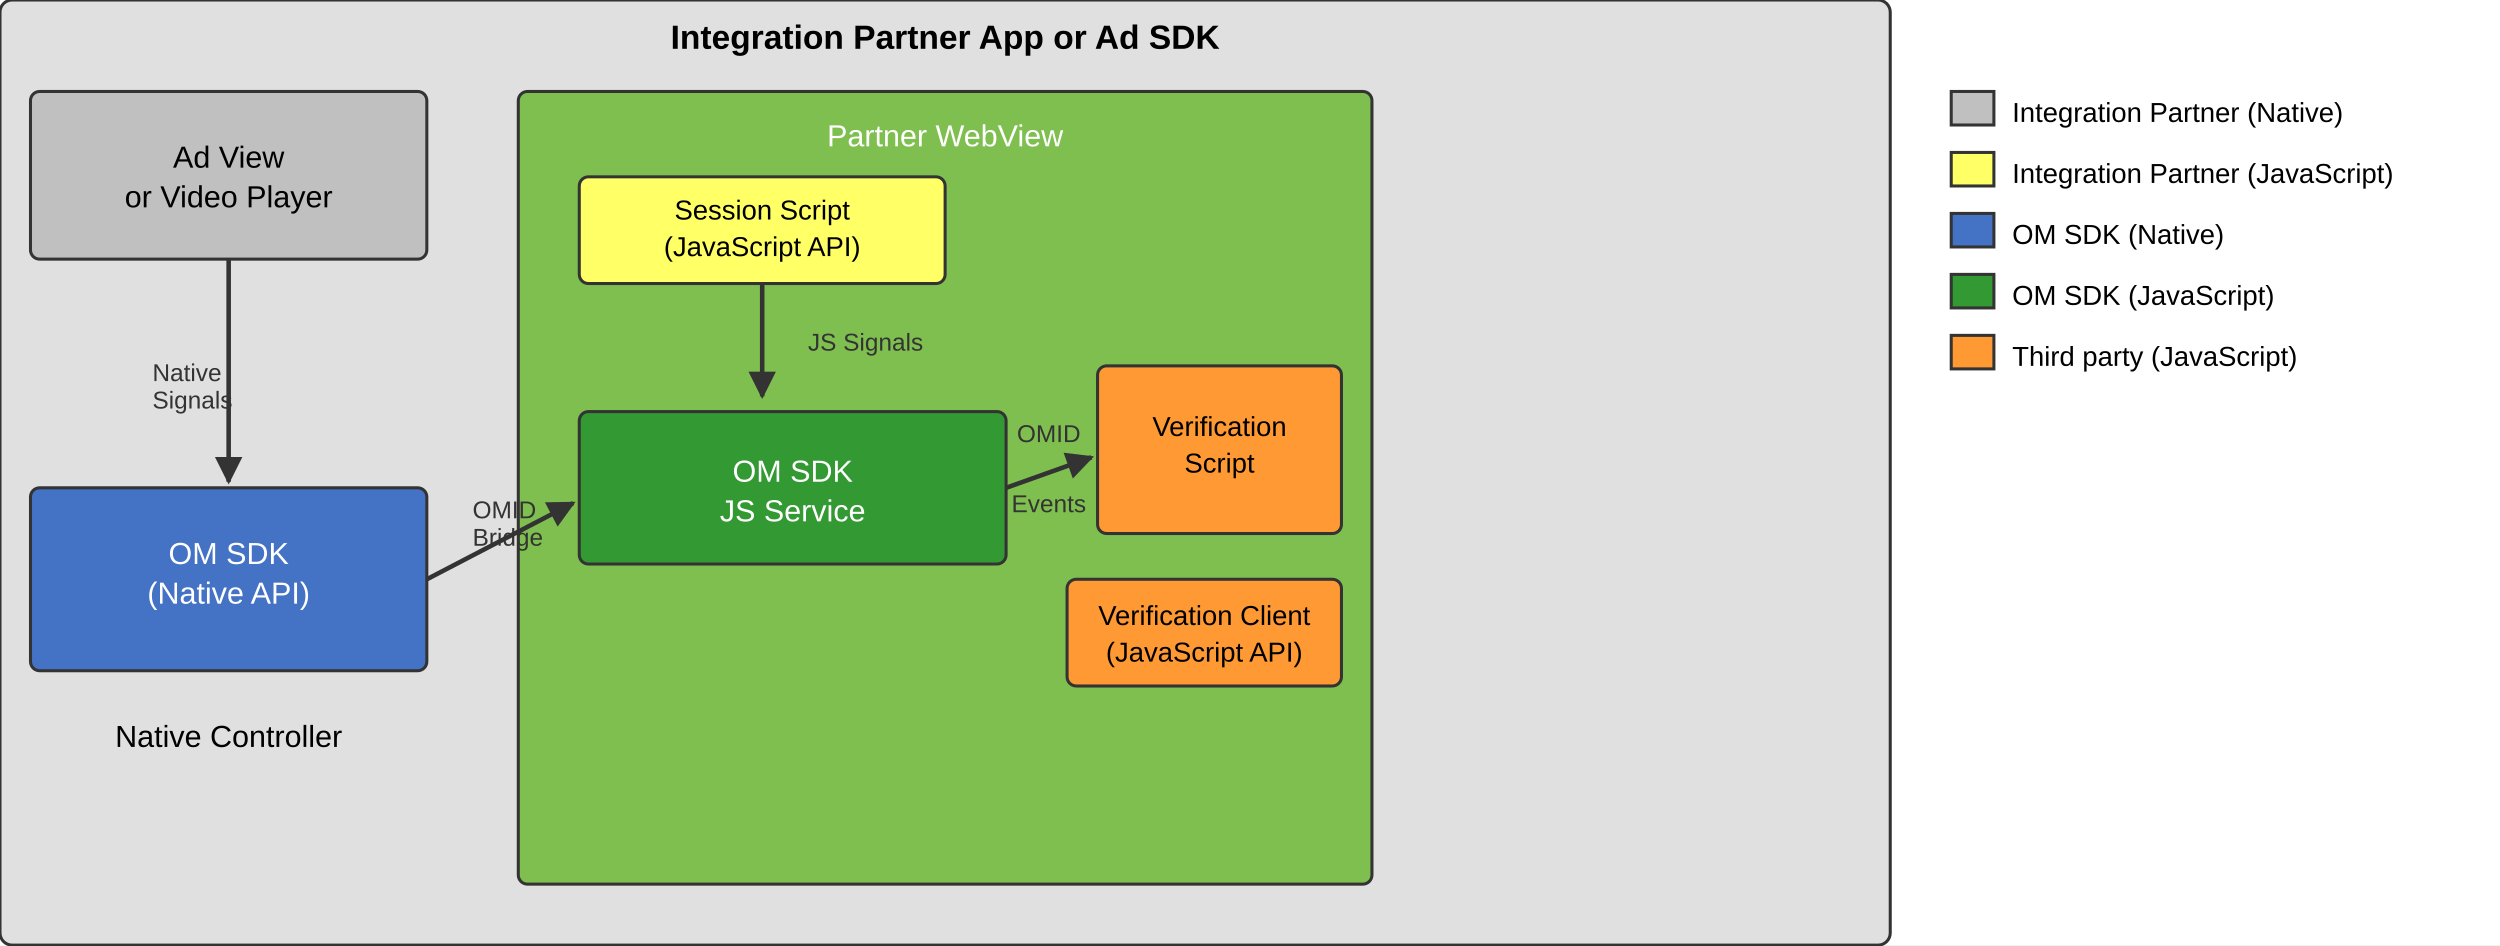
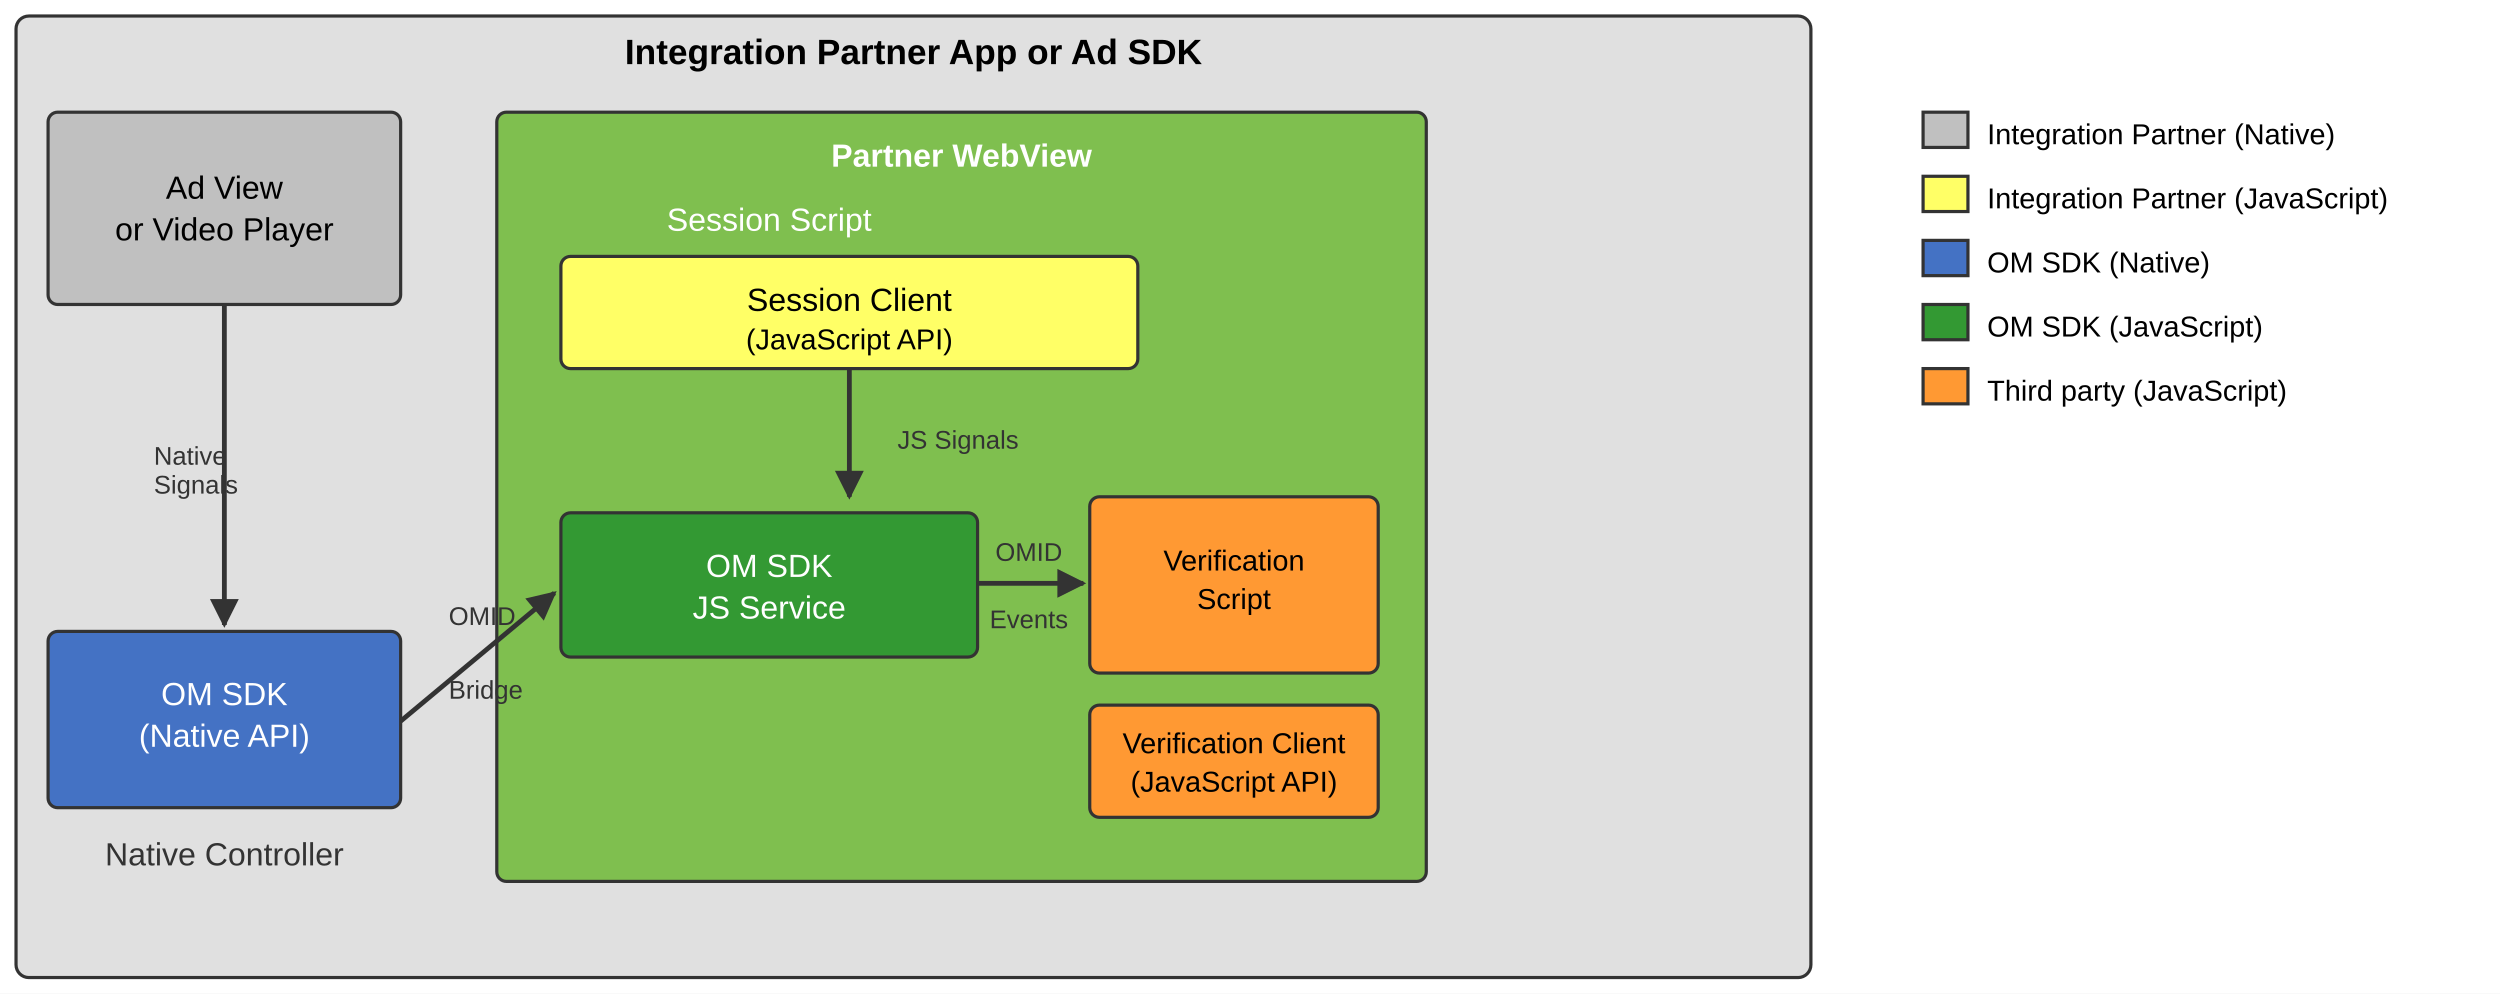
- <svg xmlns="http://www.w3.org/2000/svg" viewBox="0 0 820 310" font-family="Arial, sans-serif" font-size="11">
-   <rect x="0" y="0" width="820" height="310" fill="white" />
+ <svg xmlns="http://www.w3.org/2000/svg" viewBox="0 0 780 310" font-family="Arial, sans-serif" font-size="11">
+   <rect x="0" y="0" width="780" height="310" fill="white" />
  <defs>
    <marker id="arrow" viewBox="0 0 10 10" refX="9" refY="5" markerWidth="6" markerHeight="6" orient="auto-start-reverse">
      <path d="M 0 0 L 10 5 L 0 10 z" fill="#333" />
    </marker>
  </defs>
-   <rect x="0" y="0" width="620" height="310" fill="#e0e0e0" stroke="#333" rx="4" />
-   <text x="310" y="16" text-anchor="middle" font-size="11" font-weight="bold">Integration Partner App or Ad SDK</text>
-   <rect x="10" y="30" width="130" height="55" fill="#c0c0c0" stroke="#333" rx="3" />
-   <text x="75" y="55" text-anchor="middle" font-size="10">Ad View</text>
-   <text x="75" y="68" text-anchor="middle" font-size="10">or Video Player</text>
-   <rect x="10" y="160" width="130" height="60" fill="#4472c4" stroke="#333" rx="3" />
-   <text x="75" y="185" text-anchor="middle" fill="white" font-size="10">OM SDK</text>
-   <text x="75" y="198" text-anchor="middle" fill="white" font-size="10">(Native API)</text>
-   <text x="75" y="245" text-anchor="middle" font-size="10">Native Controller</text>
-   <line x1="75" y1="85" x2="75" y2="158" stroke="#333" stroke-width="1.5" marker-end="url(#arrow)" />
-   <text x="50" y="125" font-size="8" fill="#333">Native</text>
-   <text x="50" y="134" font-size="8" fill="#333">Signals</text>
-   <rect x="170" y="30" width="280" height="260" fill="#7fbf4f" stroke="#333" rx="3" />
-   <text x="310" y="48" text-anchor="middle" fill="white" font-size="10">Partner WebView</text>
-   <rect x="190" y="58" width="120" height="35" fill="#ffff66" stroke="#333" rx="3" />
-   <text x="250" y="72" text-anchor="middle" font-size="9">Session Script</text>
-   <text x="250" y="84" text-anchor="middle" font-size="9">(JavaScript API)</text>
-   <line x1="250" y1="93" x2="250" y2="130" stroke="#333" stroke-width="1.5" marker-end="url(#arrow)" />
-   <text x="265" y="115" font-size="8" fill="#333">JS Signals</text>
-   <rect x="190" y="135" width="140" height="50" fill="#339933" stroke="#333" rx="3" />
-   <text x="260" y="158" text-anchor="middle" fill="white" font-size="10">OM SDK</text>
-   <text x="260" y="171" text-anchor="middle" fill="white" font-size="10">JS Service</text>
-   <line x1="140" y1="190" x2="188" y2="165" stroke="#333" stroke-width="1.5" marker-end="url(#arrow)" />
-   <text x="155" y="170" font-size="8" fill="#333">OMID</text>
-   <text x="155" y="179" font-size="8" fill="#333">Bridge</text>
-   <rect x="360" y="120" width="80" height="55" fill="#ff9933" stroke="#333" rx="3" />
-   <text x="400" y="143" text-anchor="middle" font-size="9">Verification</text>
-   <text x="400" y="155" text-anchor="middle" font-size="9">Script</text>
-   <rect x="350" y="190" width="90" height="35" fill="#ff9933" stroke="#333" rx="3" />
-   <text x="395" y="205" text-anchor="middle" font-size="9">Verification Client</text>
-   <text x="395" y="217" text-anchor="middle" font-size="9">(JavaScript API)</text>
-   <line x1="330" y1="160" x2="358" y2="150" stroke="#333" stroke-width="1.5" marker-end="url(#arrow)" />
-   <text x="344" y="145" text-anchor="middle" font-size="8" fill="#333">OMID</text>
-   <text x="344" y="168" text-anchor="middle" font-size="8" fill="#333">Events</text>
-   <rect x="640" y="30" width="14" height="11" fill="#c0c0c0" stroke="#333" />
-   <text x="660" y="40" font-size="9">Integration Partner (Native)</text>
-   <rect x="640" y="50" width="14" height="11" fill="#ffff66" stroke="#333" />
-   <text x="660" y="60" font-size="9">Integration Partner (JavaScript)</text>
-   <rect x="640" y="70" width="14" height="11" fill="#4472c4" stroke="#333" />
-   <text x="660" y="80" font-size="9">OM SDK (Native)</text>
-   <rect x="640" y="90" width="14" height="11" fill="#339933" stroke="#333" />
-   <text x="660" y="100" font-size="9">OM SDK (JavaScript)</text>
-   <rect x="640" y="110" width="14" height="11" fill="#ff9933" stroke="#333" />
-   <text x="660" y="120" font-size="9">Third party (JavaScript)</text>
+   <rect x="5" y="5" width="560" height="300" fill="#e0e0e0" stroke="#333" rx="4" />
+   <text x="285" y="20" text-anchor="middle" font-size="11" font-weight="bold">Integration Partner App or Ad SDK</text>
+   <rect x="15" y="35" width="110" height="60" fill="#c0c0c0" stroke="#333" rx="3" />
+   <text x="70" y="62" text-anchor="middle" font-size="10">Ad View</text>
+   <text x="70" y="75" text-anchor="middle" font-size="10">or Video Player</text>
+   <rect x="155" y="35" width="290" height="240" fill="#7fbf4f" stroke="#333" rx="3" />
+   <text x="300" y="52" text-anchor="middle" fill="white" font-size="10" font-weight="bold">Partner WebView</text>
+   <text x="240" y="72" text-anchor="middle" font-size="10" fill="white">Session Script</text>
+   <rect x="175" y="80" width="180" height="35" fill="#ffff66" stroke="#333" rx="3" />
+   <text x="265" y="97" text-anchor="middle" font-size="10">Session Client</text>
+   <text x="265" y="109" text-anchor="middle" font-size="9">(JavaScript API)</text>
+   <line x1="265" y1="115" x2="265" y2="155" stroke="#333" stroke-width="1.5" marker-end="url(#arrow)" />
+   <text x="280" y="140" font-size="8" fill="#333">JS Signals</text>
+   <line x1="70" y1="95" x2="70" y2="195" stroke="#333" stroke-width="1.5" marker-end="url(#arrow)" />
+   <text x="48" y="145" font-size="8" fill="#333">Native</text>
+   <text x="48" y="154" font-size="8" fill="#333">Signals</text>
+   <rect x="15" y="197" width="110" height="55" fill="#4472c4" stroke="#333" rx="3" />
+   <text x="70" y="220" text-anchor="middle" fill="white" font-size="10">OM SDK</text>
+   <text x="70" y="233" text-anchor="middle" fill="white" font-size="10">(Native API)</text>
+   <text x="70" y="270" text-anchor="middle" font-size="10" fill="#333">Native Controller</text>
+   <rect x="175" y="160" width="130" height="45" fill="#339933" stroke="#333" rx="3" />
+   <text x="240" y="180" text-anchor="middle" fill="white" font-size="10">OM SDK</text>
+   <text x="240" y="193" text-anchor="middle" fill="white" font-size="10">JS Service</text>
+   <rect x="340" y="155" width="90" height="55" fill="#ff9933" stroke="#333" rx="3" />
+   <text x="385" y="178" text-anchor="middle" font-size="9">Verification</text>
+   <text x="385" y="190" text-anchor="middle" font-size="9">Script</text>
+   <rect x="340" y="220" width="90" height="35" fill="#ff9933" stroke="#333" rx="3" />
+   <text x="385" y="235" text-anchor="middle" font-size="9">Verification Client</text>
+   <text x="385" y="247" text-anchor="middle" font-size="9">(JavaScript API)</text>
+   <line x1="125" y1="225" x2="173" y2="185" stroke="#333" stroke-width="1.5" marker-end="url(#arrow)" />
+   <text x="140" y="195" font-size="8" fill="#333">OMID</text>
+   <text x="140" y="218" font-size="8" fill="#333">Bridge</text>
+   <line x1="305" y1="182" x2="338" y2="182" stroke="#333" stroke-width="1.5" marker-end="url(#arrow)" />
+   <text x="321" y="175" text-anchor="middle" font-size="8" fill="#333">OMID</text>
+   <text x="321" y="196" text-anchor="middle" font-size="8" fill="#333">Events</text>
+   <rect x="600" y="35" width="14" height="11" fill="#c0c0c0" stroke="#333" />
+   <text x="620" y="45" font-size="9">Integration Partner (Native)</text>
+   <rect x="600" y="55" width="14" height="11" fill="#ffff66" stroke="#333" />
+   <text x="620" y="65" font-size="9">Integration Partner (JavaScript)</text>
+   <rect x="600" y="75" width="14" height="11" fill="#4472c4" stroke="#333" />
+   <text x="620" y="85" font-size="9">OM SDK (Native)</text>
+   <rect x="600" y="95" width="14" height="11" fill="#339933" stroke="#333" />
+   <text x="620" y="105" font-size="9">OM SDK (JavaScript)</text>
+   <rect x="600" y="115" width="14" height="11" fill="#ff9933" stroke="#333" />
+   <text x="620" y="125" font-size="9">Third party (JavaScript)</text>
</svg>
